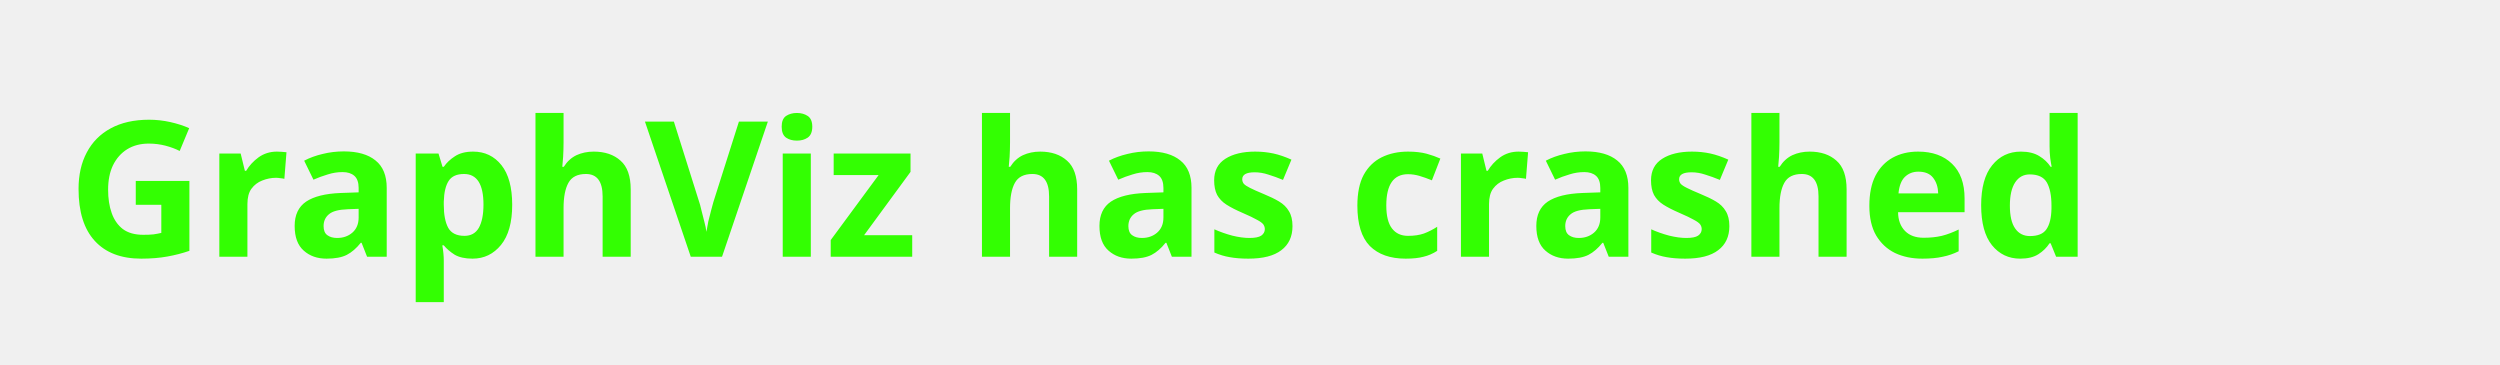
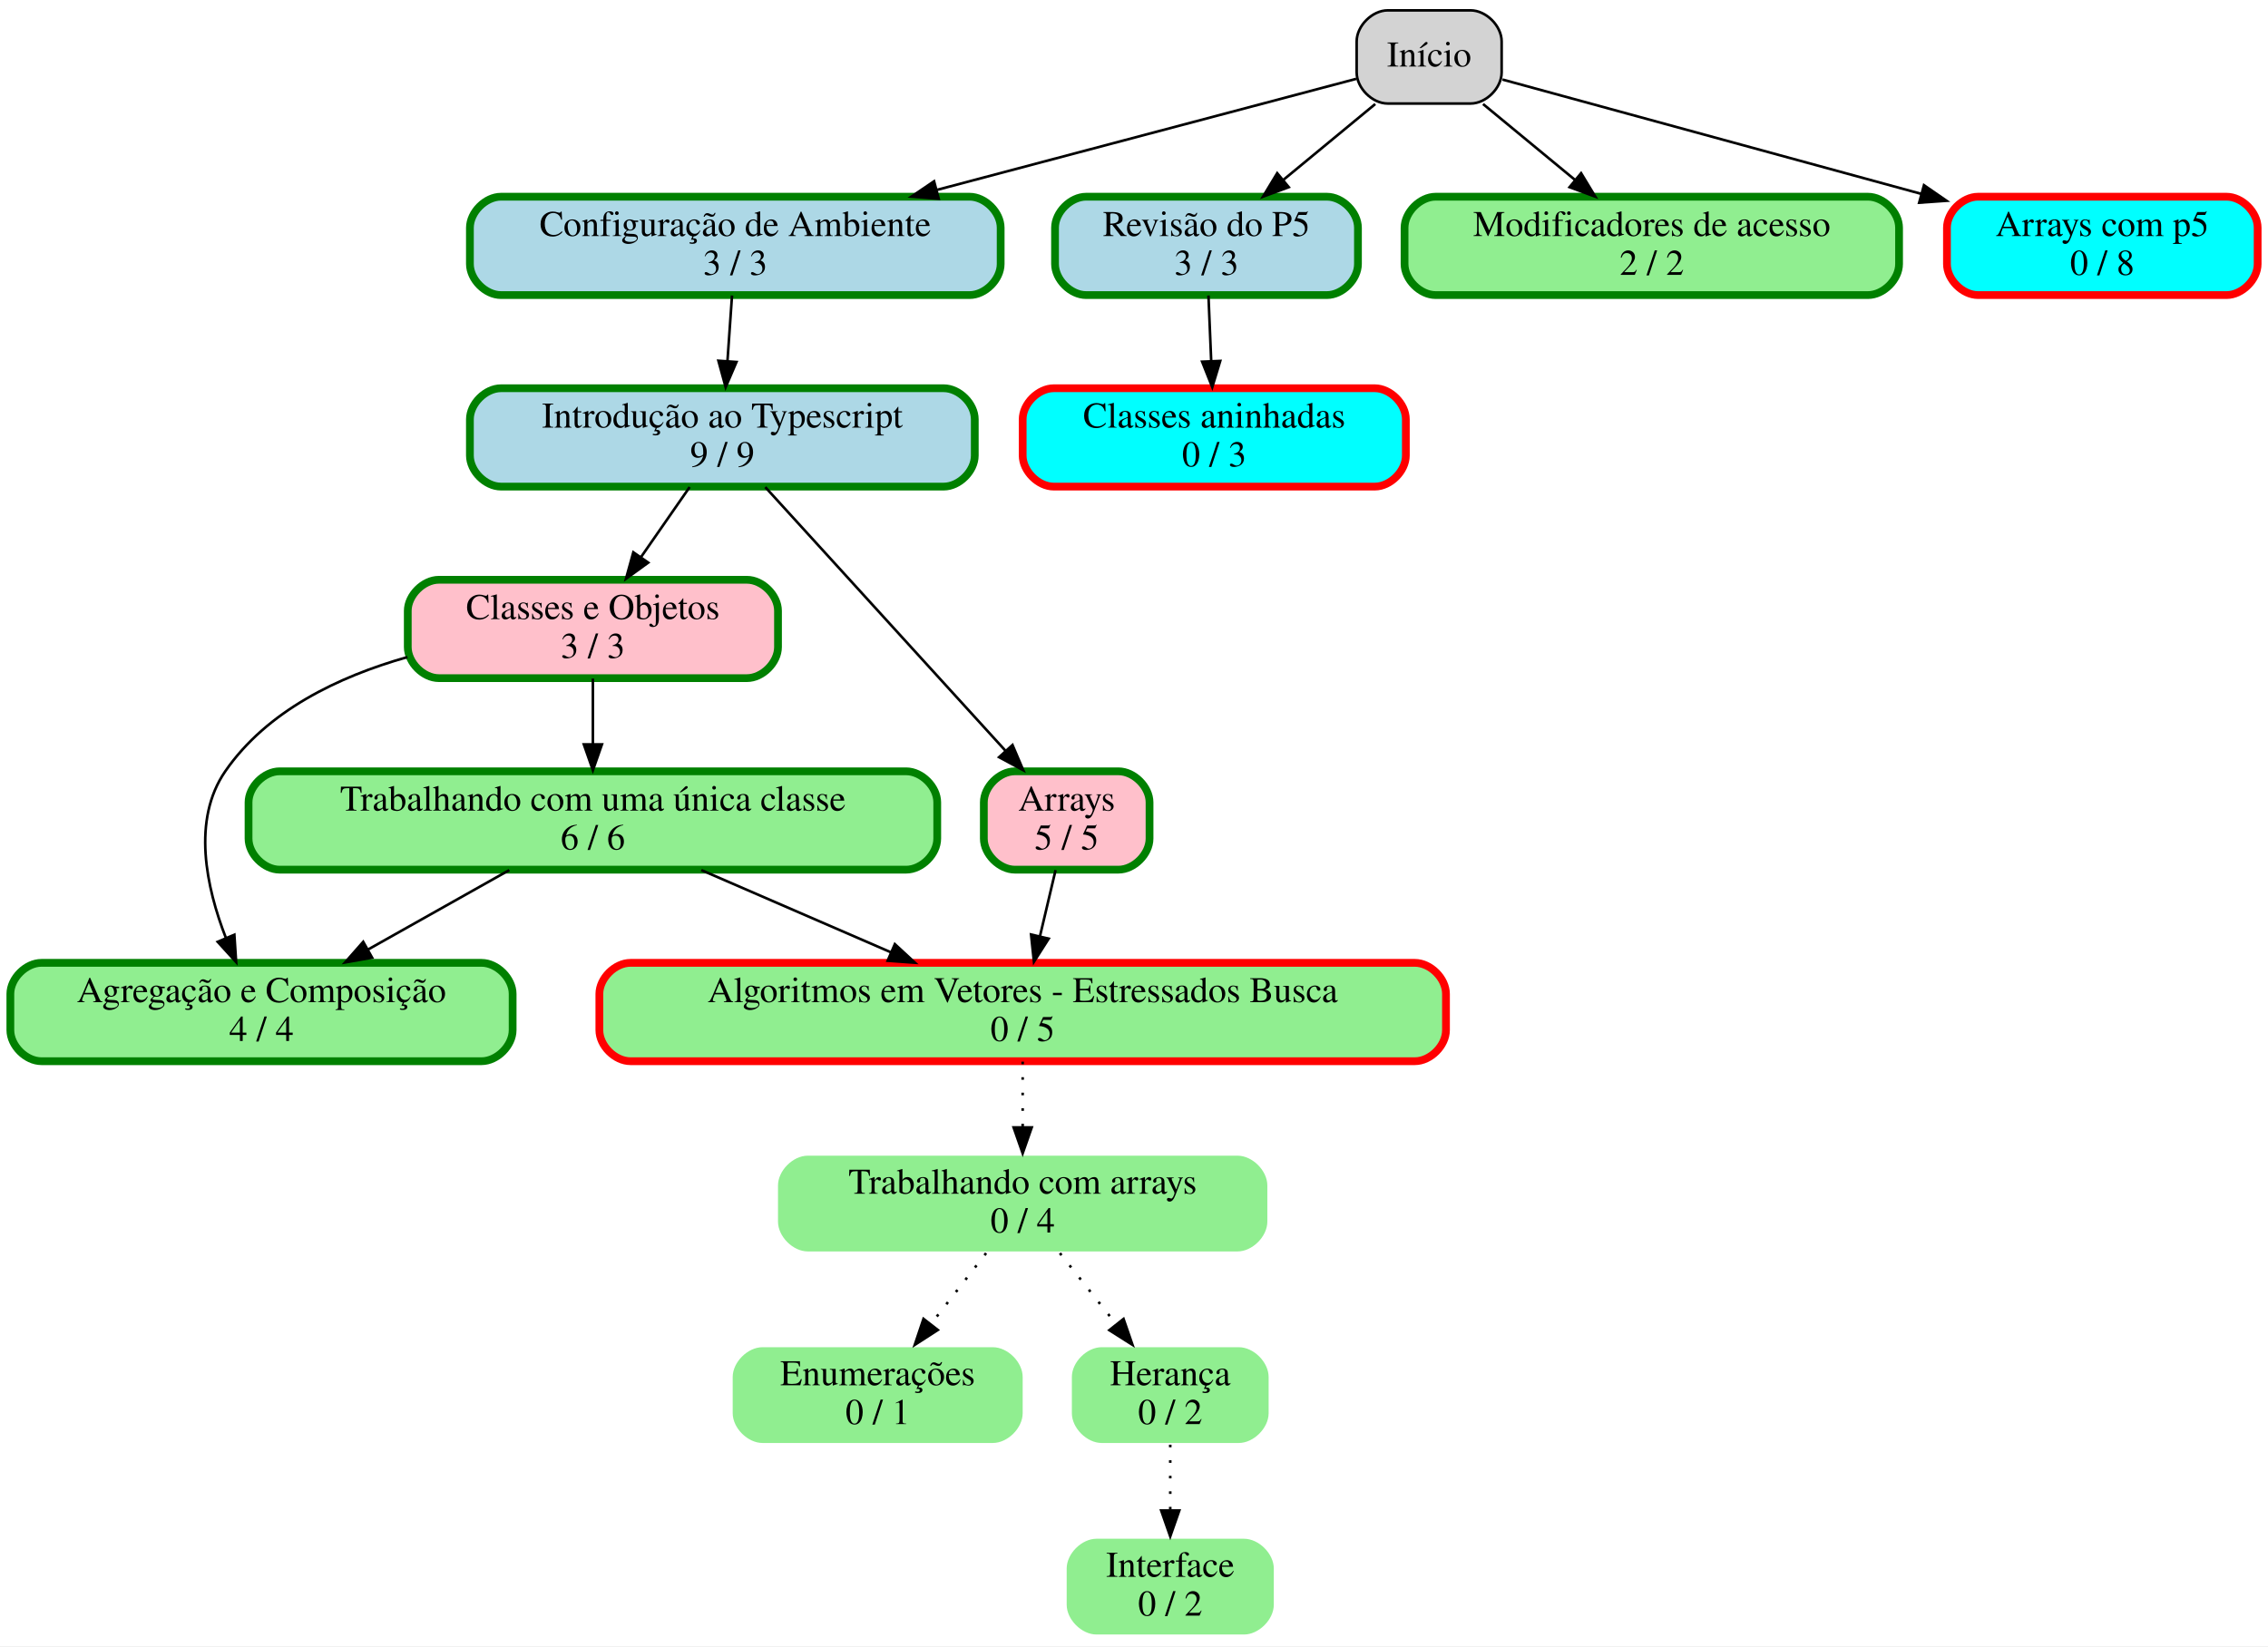
- <svg xmlns="http://www.w3.org/2000/svg" contentScriptType="application/ecmascript" contentStyleType="text/css" height="27px" preserveAspectRatio="none" style="width:185px;height:27px;background:#FFFFFF;" version="1.1" viewBox="0 0 185 27" width="185px" zoomAndPan="magnify">
-   <defs />
-   <g>
-     <text fill="#33FF02" font-family="sans-serif" font-size="14" font-weight="bold" lengthAdjust="spacingAndGlyphs" textLength="174" x="5" y="19">GraphViz has crashed</text>
+ <svg xmlns="http://www.w3.org/2000/svg" width="876pt" height="636pt" viewBox="0.00 0.00 876.00 636.00">
+   <g id="graph0" class="graph" transform="scale(1 1) rotate(0) translate(4 632)">
+     <polygon fill="white" stroke="transparent" points="-4,4 -4,-632 872,-632 872,4 -4,4" />
+     <g id="node1" class="node">
+       <path fill="lightgrey" stroke="black" d="M564,-628C564,-628 532,-628 532,-628 526,-628 520,-622 520,-616 520,-616 520,-604 520,-604 520,-598 526,-592 532,-592 532,-592 564,-592 564,-592 570,-592 576,-598 576,-604 576,-604 576,-616 576,-616 576,-622 570,-628 564,-628" />
+       <text text-anchor="middle" x="548" y="-606.3" font-family="Times,serif" font-size="14.00">Início</text>
+     </g>
+     <g id="node2" class="node">
+       <path fill="lightblue" stroke="green" stroke-width="3" d="M370.5,-556C370.5,-556 189.5,-556 189.5,-556 183.5,-556 177.5,-550 177.5,-544 177.5,-544 177.5,-530 177.5,-530 177.5,-524 183.5,-518 189.5,-518 189.5,-518 370.5,-518 370.5,-518 376.5,-518 382.5,-524 382.5,-530 382.5,-530 382.5,-544 382.5,-544 382.5,-550 376.5,-556 370.5,-556" />
+       <text text-anchor="middle" x="280" y="-540.8" font-family="Times,serif" font-size="14.00">Configuração de Ambiente</text>
+       <text text-anchor="middle" x="280" y="-525.8" font-family="Times,serif" font-size="14.00">3 / 3</text>
+     </g>
+     <g id="edge1" class="edge">
+       <path fill="none" stroke="black" d="M519.83,-601.54C481.74,-591.45 412.36,-573.06 357.98,-558.66" />
+       <polygon fill="black" stroke="black" points="358.57,-555.2 348.01,-556.02 356.78,-561.96 358.57,-555.2" />
+     </g>
+     <g id="node4" class="node">
+       <path fill="lightblue" stroke="green" stroke-width="3" d="M508.5,-556C508.5,-556 415.5,-556 415.5,-556 409.5,-556 403.5,-550 403.5,-544 403.5,-544 403.5,-530 403.5,-530 403.5,-524 409.5,-518 415.5,-518 415.5,-518 508.5,-518 508.5,-518 514.5,-518 520.5,-524 520.5,-530 520.5,-530 520.5,-544 520.5,-544 520.5,-550 514.5,-556 508.5,-556" />
+       <text text-anchor="middle" x="462" y="-540.8" font-family="Times,serif" font-size="14.00">Revisão do P5</text>
+       <text text-anchor="middle" x="462" y="-525.8" font-family="Times,serif" font-size="14.00">3 / 3</text>
+     </g>
+     <g id="edge3" class="edge">
+       <path fill="none" stroke="black" d="M527.18,-591.81C516.52,-583.01 503.35,-572.14 491.65,-562.48" />
+       <polygon fill="black" stroke="black" points="493.77,-559.69 483.83,-556.02 489.31,-565.09 493.77,-559.69" />
+     </g>
+     <g id="node9" class="node">
+       <path fill="lightgreen" stroke="green" stroke-width="3" d="M717.5,-556C717.5,-556 550.5,-556 550.5,-556 544.5,-556 538.5,-550 538.5,-544 538.5,-544 538.5,-530 538.5,-530 538.5,-524 544.5,-518 550.5,-518 550.5,-518 717.5,-518 717.5,-518 723.5,-518 729.5,-524 729.5,-530 729.5,-530 729.5,-544 729.5,-544 729.5,-550 723.5,-556 717.5,-556" />
+       <text text-anchor="middle" x="634" y="-540.8" font-family="Times,serif" font-size="14.00">Modificadores de acesso</text>
+       <text text-anchor="middle" x="634" y="-525.8" font-family="Times,serif" font-size="14.00">2 / 2</text>
+     </g>
+     <g id="edge9" class="edge">
+       <path fill="none" stroke="black" d="M568.82,-591.81C579.48,-583.01 592.65,-572.14 604.35,-562.48" />
+       <polygon fill="black" stroke="black" points="606.69,-565.09 612.17,-556.02 602.23,-559.69 606.69,-565.09" />
+     </g>
+     <g id="node16" class="node">
+       <path fill="cyan" stroke="red" stroke-width="3" d="M856,-556C856,-556 760,-556 760,-556 754,-556 748,-550 748,-544 748,-544 748,-530 748,-530 748,-524 754,-518 760,-518 760,-518 856,-518 856,-518 862,-518 868,-524 868,-530 868,-530 868,-544 868,-544 868,-550 862,-556 856,-556" />
+       <text text-anchor="middle" x="808" y="-540.8" font-family="Times,serif" font-size="14.00">Arrays com p5</text>
+       <text text-anchor="middle" x="808" y="-525.8" font-family="Times,serif" font-size="14.00">0 / 8</text>
+     </g>
+     <g id="edge17" class="edge">
+       <path fill="none" stroke="black" d="M576.32,-601.27C614.85,-590.74 685.07,-571.57 738.14,-557.08" />
+       <polygon fill="black" stroke="black" points="739.12,-560.44 747.84,-554.43 737.27,-553.69 739.12,-560.44" />
+     </g>
+     <g id="node3" class="node">
+       <path fill="lightblue" stroke="green" stroke-width="3" d="M360.5,-482C360.5,-482 189.5,-482 189.5,-482 183.5,-482 177.5,-476 177.5,-470 177.5,-470 177.5,-456 177.5,-456 177.5,-450 183.5,-444 189.5,-444 189.5,-444 360.5,-444 360.5,-444 366.5,-444 372.5,-450 372.5,-456 372.5,-456 372.5,-470 372.5,-470 372.5,-476 366.5,-482 360.5,-482" />
+       <text text-anchor="middle" x="275" y="-466.8" font-family="Times,serif" font-size="14.00">Introdução ao Typescript</text>
+       <text text-anchor="middle" x="275" y="-451.8" font-family="Times,serif" font-size="14.00">9 / 9</text>
+     </g>
+     <g id="edge2" class="edge">
+       <path fill="none" stroke="black" d="M278.74,-517.83C278.2,-510.13 277.57,-500.97 276.97,-492.42" />
+       <polygon fill="black" stroke="black" points="280.46,-492.15 276.28,-482.41 273.48,-492.63 280.46,-492.15" />
+     </g>
+     <g id="node5" class="node">
+       <path fill="pink" stroke="green" stroke-width="3" d="M284.5,-408C284.5,-408 165.5,-408 165.5,-408 159.5,-408 153.5,-402 153.5,-396 153.5,-396 153.5,-382 153.5,-382 153.5,-376 159.5,-370 165.5,-370 165.5,-370 284.5,-370 284.5,-370 290.5,-370 296.5,-376 296.5,-382 296.5,-382 296.5,-396 296.5,-396 296.5,-402 290.5,-408 284.5,-408" />
+       <text text-anchor="middle" x="225" y="-392.8" font-family="Times,serif" font-size="14.00">Classes e Objetos</text>
+       <text text-anchor="middle" x="225" y="-377.8" font-family="Times,serif" font-size="14.00">3 / 3</text>
+     </g>
+     <g id="edge4" class="edge">
+       <path fill="none" stroke="black" d="M262.38,-443.83C256.68,-435.62 249.83,-425.76 243.56,-416.73" />
+       <polygon fill="black" stroke="black" points="246.37,-414.63 237.79,-408.41 240.62,-418.62 246.37,-414.63" />
+     </g>
+     <g id="node6" class="node">
+       <path fill="pink" stroke="green" stroke-width="3" d="M428,-334C428,-334 388,-334 388,-334 382,-334 376,-328 376,-322 376,-322 376,-308 376,-308 376,-302 382,-296 388,-296 388,-296 428,-296 428,-296 434,-296 440,-302 440,-308 440,-308 440,-322 440,-322 440,-328 434,-334 428,-334" />
+       <text text-anchor="middle" x="408" y="-318.8" font-family="Times,serif" font-size="14.00">Arrays</text>
+       <text text-anchor="middle" x="408" y="-303.8" font-family="Times,serif" font-size="14.00">5 / 5</text>
+     </g>
+     <g id="edge5" class="edge">
+       <path fill="none" stroke="black" d="M291.58,-443.8C314.97,-418.12 357.8,-371.11 384.48,-341.82" />
+       <polygon fill="black" stroke="black" points="387.07,-344.17 391.22,-334.43 381.89,-339.46 387.07,-344.17" />
+     </g>
+     <g id="node15" class="node">
+       <path fill="cyan" stroke="red" stroke-width="3" d="M527,-482C527,-482 403,-482 403,-482 397,-482 391,-476 391,-470 391,-470 391,-456 391,-456 391,-450 397,-444 403,-444 403,-444 527,-444 527,-444 533,-444 539,-450 539,-456 539,-456 539,-470 539,-470 539,-476 533,-482 527,-482" />
+       <text text-anchor="middle" x="465" y="-466.8" font-family="Times,serif" font-size="14.00">Classes aninhadas</text>
+       <text text-anchor="middle" x="465" y="-451.8" font-family="Times,serif" font-size="14.00">0 / 3</text>
+     </g>
+     <g id="edge16" class="edge">
+       <path fill="none" stroke="black" d="M462.76,-517.83C463.08,-510.13 463.46,-500.97 463.82,-492.42" />
+       <polygon fill="black" stroke="black" points="467.31,-492.55 464.23,-482.41 460.32,-492.26 467.31,-492.55" />
+     </g>
+     <g id="node7" class="node">
+       <path fill="lightgreen" stroke="green" stroke-width="3" d="M346,-334C346,-334 104,-334 104,-334 98,-334 92,-328 92,-322 92,-322 92,-308 92,-308 92,-302 98,-296 104,-296 104,-296 346,-296 346,-296 352,-296 358,-302 358,-308 358,-308 358,-322 358,-322 358,-328 352,-334 346,-334" />
+       <text text-anchor="middle" x="225" y="-318.8" font-family="Times,serif" font-size="14.00">Trabalhando com uma única classe</text>
+       <text text-anchor="middle" x="225" y="-303.8" font-family="Times,serif" font-size="14.00">6 / 6</text>
+     </g>
+     <g id="edge6" class="edge">
+       <path fill="none" stroke="black" d="M225,-369.83C225,-362.13 225,-352.97 225,-344.42" />
+       <polygon fill="black" stroke="black" points="228.5,-344.41 225,-334.41 221.5,-344.41 228.5,-344.41" />
+     </g>
+     <g id="node10" class="node">
+       <path fill="lightgreen" stroke="green" stroke-width="3" d="M182,-260C182,-260 12,-260 12,-260 6,-260 0,-254 0,-248 0,-248 0,-234 0,-234 0,-228 6,-222 12,-222 12,-222 182,-222 182,-222 188,-222 194,-228 194,-234 194,-234 194,-248 194,-248 194,-254 188,-260 182,-260" />
+       <text text-anchor="middle" x="97" y="-244.8" font-family="Times,serif" font-size="14.00">Agregação e Composição</text>
+       <text text-anchor="middle" x="97" y="-229.8" font-family="Times,serif" font-size="14.00">4 / 4</text>
+     </g>
+     <g id="edge10" class="edge">
+       <path fill="none" stroke="black" d="M153.34,-378.13C126.71,-370.6 99.1,-357.34 83,-334 70.05,-315.23 75.64,-289.19 83.26,-269.6" />
+       <polygon fill="black" stroke="black" points="86.52,-270.86 87.21,-260.29 80.08,-268.13 86.52,-270.86" />
+     </g>
+     <g id="node8" class="node">
+       <path fill="lightgreen" stroke="red" stroke-width="3" d="M542.5,-260C542.5,-260 239.5,-260 239.5,-260 233.5,-260 227.5,-254 227.5,-248 227.5,-248 227.5,-234 227.5,-234 227.5,-228 233.5,-222 239.5,-222 239.5,-222 542.5,-222 542.5,-222 548.5,-222 554.5,-228 554.5,-234 554.5,-234 554.5,-248 554.5,-248 554.5,-254 548.5,-260 542.5,-260" />
+       <text text-anchor="middle" x="391" y="-244.8" font-family="Times,serif" font-size="14.00">Algoritmos em Vetores - Estressados Busca</text>
+       <text text-anchor="middle" x="391" y="-229.8" font-family="Times,serif" font-size="14.00">0 / 5</text>
+     </g>
+     <g id="edge7" class="edge">
+       <path fill="none" stroke="black" d="M403.71,-295.83C401.89,-288.13 399.73,-278.97 397.71,-270.42" />
+       <polygon fill="black" stroke="black" points="401.05,-269.34 395.35,-260.41 394.24,-270.95 401.05,-269.34" />
+     </g>
+     <g id="edge8" class="edge">
+       <path fill="none" stroke="black" d="M266.89,-295.83C289.09,-286.2 316.54,-274.29 339.98,-264.13" />
+       <polygon fill="black" stroke="black" points="341.63,-267.23 349.41,-260.04 338.85,-260.81 341.63,-267.23" />
+     </g>
+     <g id="edge11" class="edge">
+       <path fill="none" stroke="black" d="M192.7,-295.83C176.18,-286.54 155.88,-275.12 138.24,-265.2" />
+       <polygon fill="black" stroke="black" points="139.72,-262.01 129.29,-260.16 136.29,-268.12 139.72,-262.01" />
+     </g>
+     <g id="node11" class="node">
+       <path fill="lightgreen" stroke="white" d="M474,-186C474,-186 308,-186 308,-186 302,-186 296,-180 296,-174 296,-174 296,-160 296,-160 296,-154 302,-148 308,-148 308,-148 474,-148 474,-148 480,-148 486,-154 486,-160 486,-160 486,-174 486,-174 486,-180 480,-186 474,-186" />
+       <text text-anchor="middle" x="391" y="-170.8" font-family="Times,serif" font-size="14.00">Trabalhando com arrays</text>
+       <text text-anchor="middle" x="391" y="-155.8" font-family="Times,serif" font-size="14.00">0 / 4</text>
+     </g>
+     <g id="edge12" class="edge">
+       <path fill="none" stroke="black" stroke-dasharray="1,5" d="M391,-221.83C391,-214.13 391,-204.97 391,-196.42" />
+       <polygon fill="black" stroke="black" points="394.5,-196.41 391,-186.41 387.5,-196.41 394.5,-196.41" />
+     </g>
+     <g id="node12" class="node">
+       <path fill="lightgreen" stroke="white" d="M379.5,-112C379.5,-112 290.5,-112 290.5,-112 284.5,-112 278.5,-106 278.5,-100 278.5,-100 278.5,-86 278.5,-86 278.5,-80 284.5,-74 290.5,-74 290.5,-74 379.5,-74 379.5,-74 385.5,-74 391.5,-80 391.5,-86 391.5,-86 391.5,-100 391.5,-100 391.5,-106 385.5,-112 379.5,-112" />
+       <text text-anchor="middle" x="335" y="-96.8" font-family="Times,serif" font-size="14.00">Enumerações</text>
+       <text text-anchor="middle" x="335" y="-81.8" font-family="Times,serif" font-size="14.00">0 / 1</text>
+     </g>
+     <g id="edge13" class="edge">
+       <path fill="none" stroke="black" stroke-dasharray="1,5" d="M376.87,-147.83C370.42,-139.54 362.66,-129.56 355.57,-120.45" />
+       <polygon fill="black" stroke="black" points="358.22,-118.16 349.32,-112.41 352.7,-122.46 358.22,-118.16" />
+     </g>
+     <g id="node13" class="node">
+       <path fill="lightgreen" stroke="white" d="M474.5,-112C474.5,-112 421.5,-112 421.5,-112 415.5,-112 409.5,-106 409.5,-100 409.5,-100 409.5,-86 409.5,-86 409.5,-80 415.5,-74 421.5,-74 421.5,-74 474.5,-74 474.5,-74 480.5,-74 486.5,-80 486.5,-86 486.5,-86 486.5,-100 486.5,-100 486.5,-106 480.5,-112 474.5,-112" />
+       <text text-anchor="middle" x="448" y="-96.8" font-family="Times,serif" font-size="14.00">Herança</text>
+       <text text-anchor="middle" x="448" y="-81.8" font-family="Times,serif" font-size="14.00">0 / 2</text>
+     </g>
+     <g id="edge14" class="edge">
+       <path fill="none" stroke="black" stroke-dasharray="1,5" d="M405.38,-147.83C411.95,-139.54 419.85,-129.56 427.06,-120.45" />
+       <polygon fill="black" stroke="black" points="429.96,-122.43 433.42,-112.41 424.47,-118.08 429.96,-122.43" />
+     </g>
+     <g id="node14" class="node">
+       <path fill="lightgreen" stroke="white" d="M476.5,-38C476.5,-38 419.5,-38 419.5,-38 413.5,-38 407.5,-32 407.5,-26 407.5,-26 407.5,-12 407.5,-12 407.5,-6 413.5,0 419.5,0 419.5,0 476.5,0 476.5,0 482.5,0 488.5,-6 488.5,-12 488.5,-12 488.5,-26 488.5,-26 488.5,-32 482.5,-38 476.5,-38" />
+       <text text-anchor="middle" x="448" y="-22.8" font-family="Times,serif" font-size="14.00">Interface</text>
+       <text text-anchor="middle" x="448" y="-7.8" font-family="Times,serif" font-size="14.00">0 / 2</text>
+     </g>
+     <g id="edge15" class="edge">
+       <path fill="none" stroke="black" stroke-dasharray="1,5" d="M448,-73.83C448,-66.13 448,-56.97 448,-48.42" />
+       <polygon fill="black" stroke="black" points="451.5,-48.41 448,-38.41 444.5,-48.41 451.5,-48.41" />
+     </g>
  </g>
</svg>
